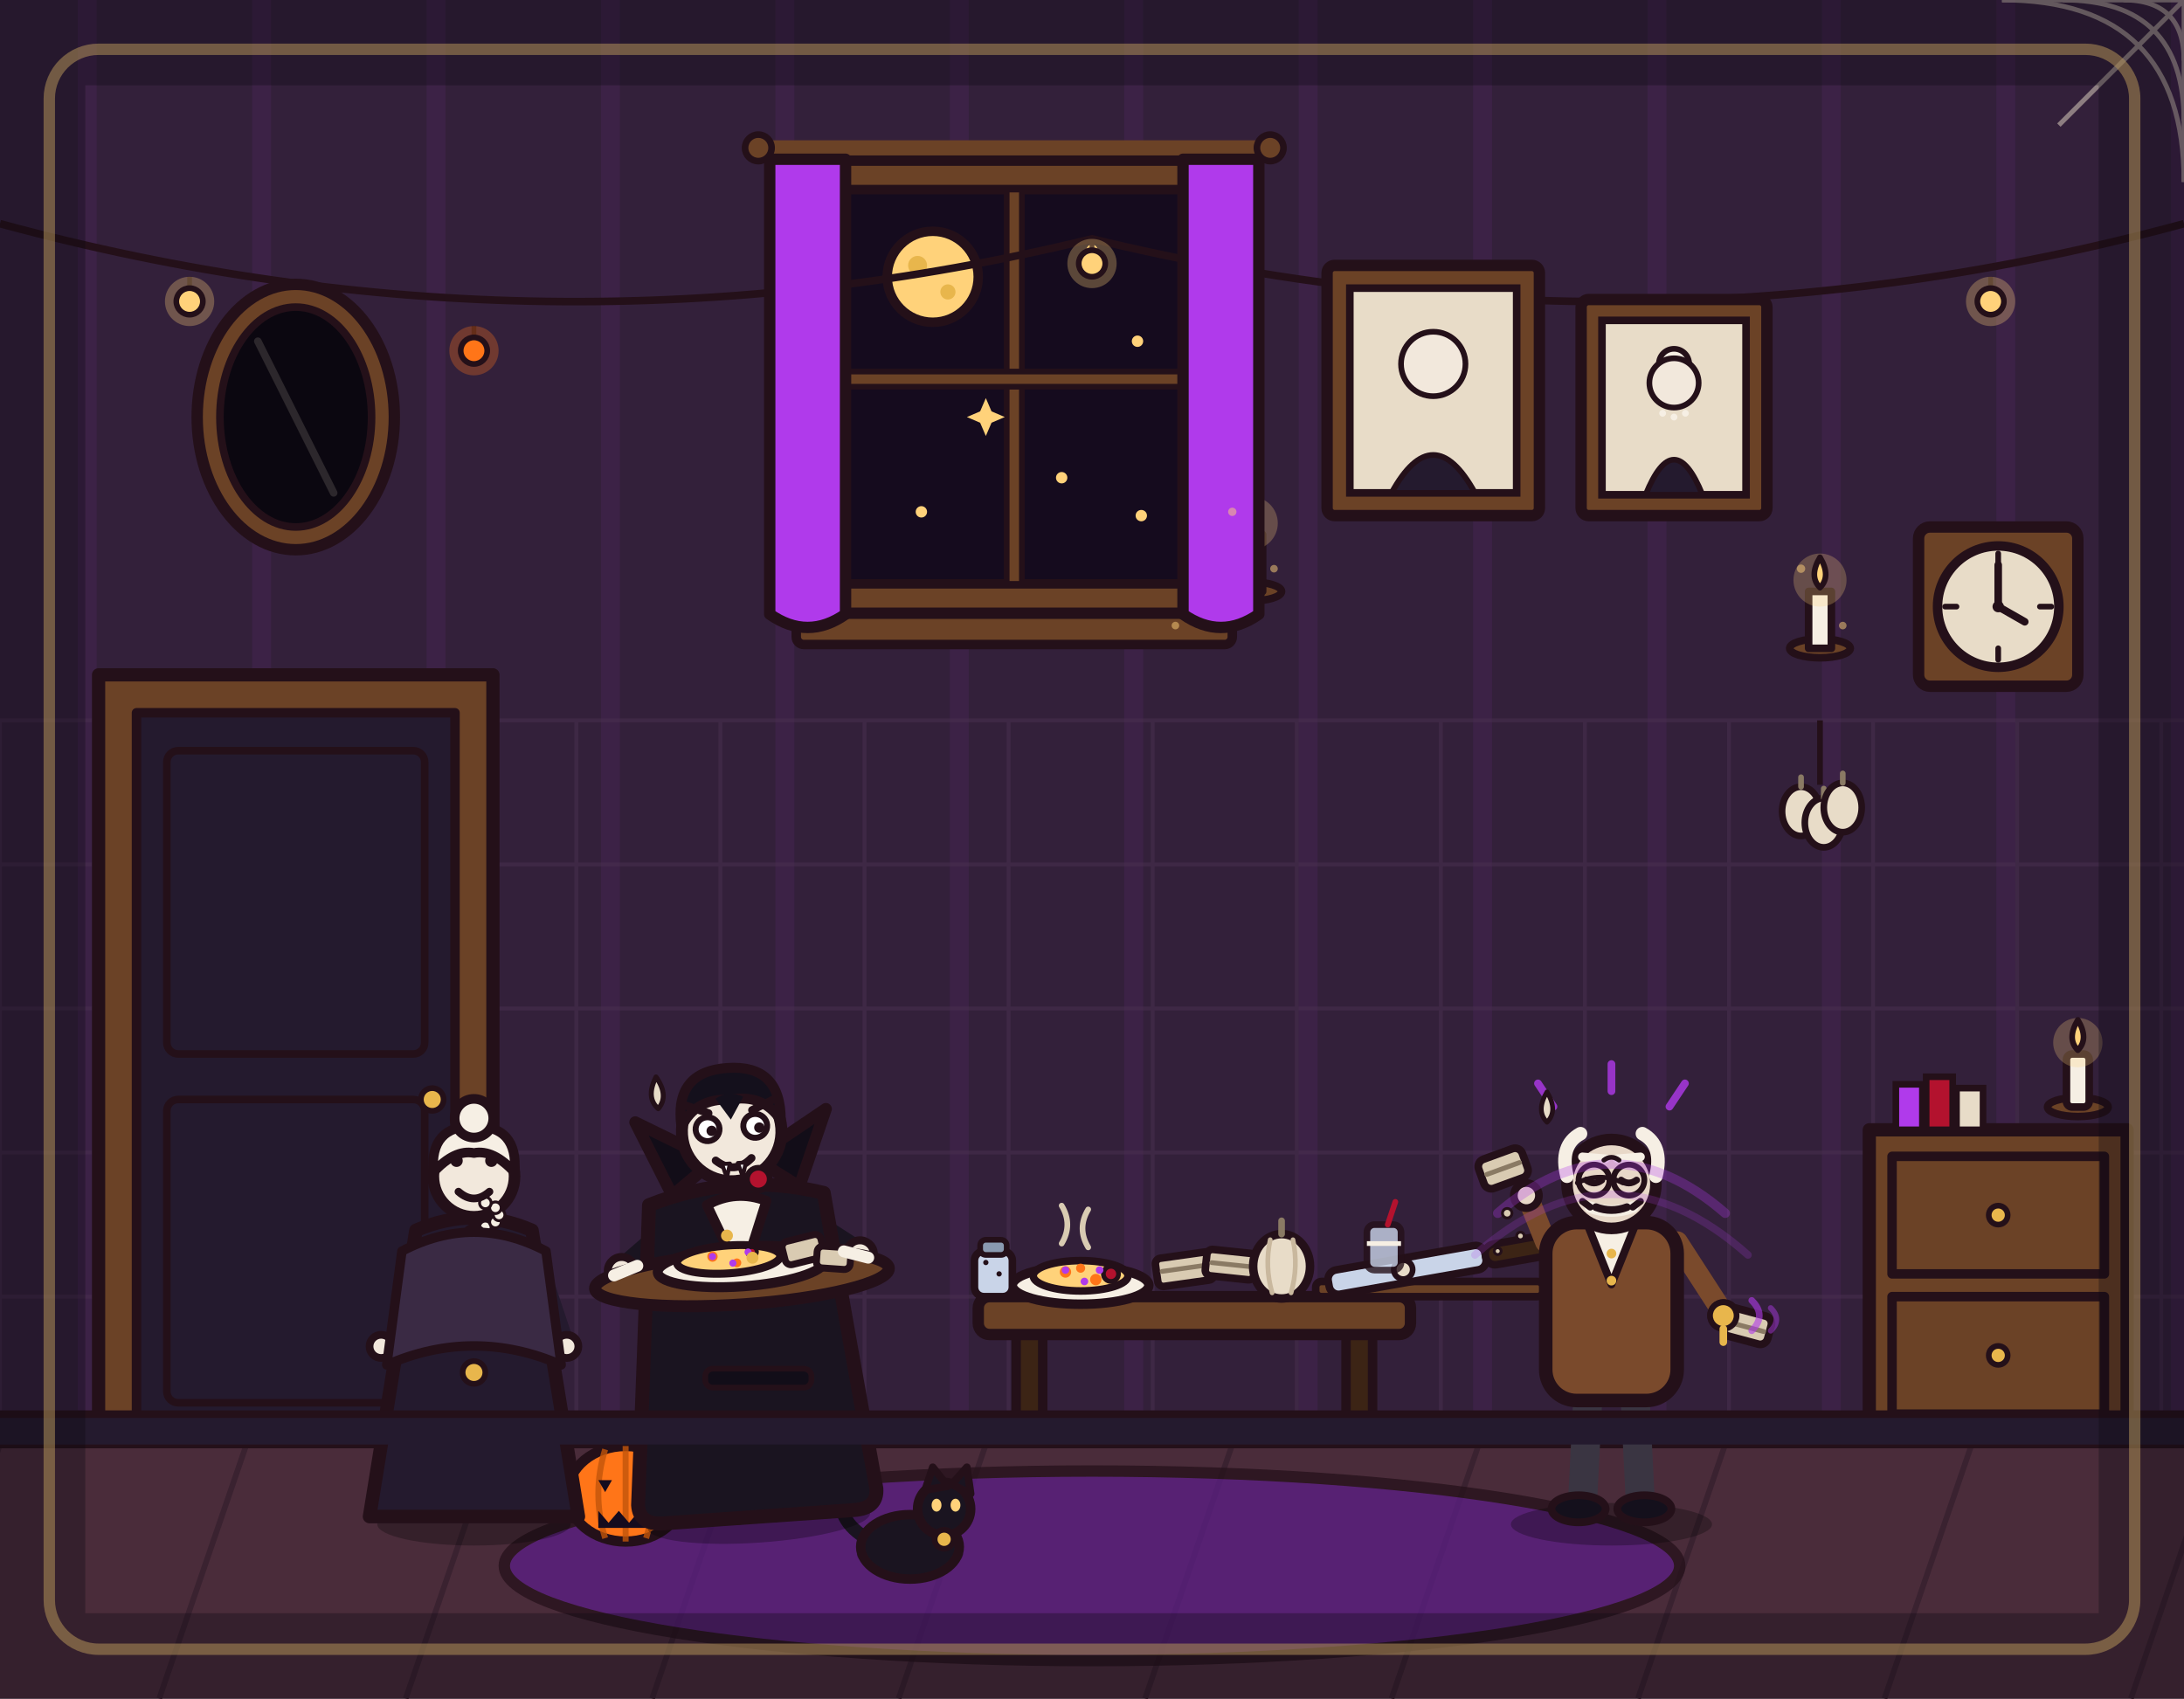
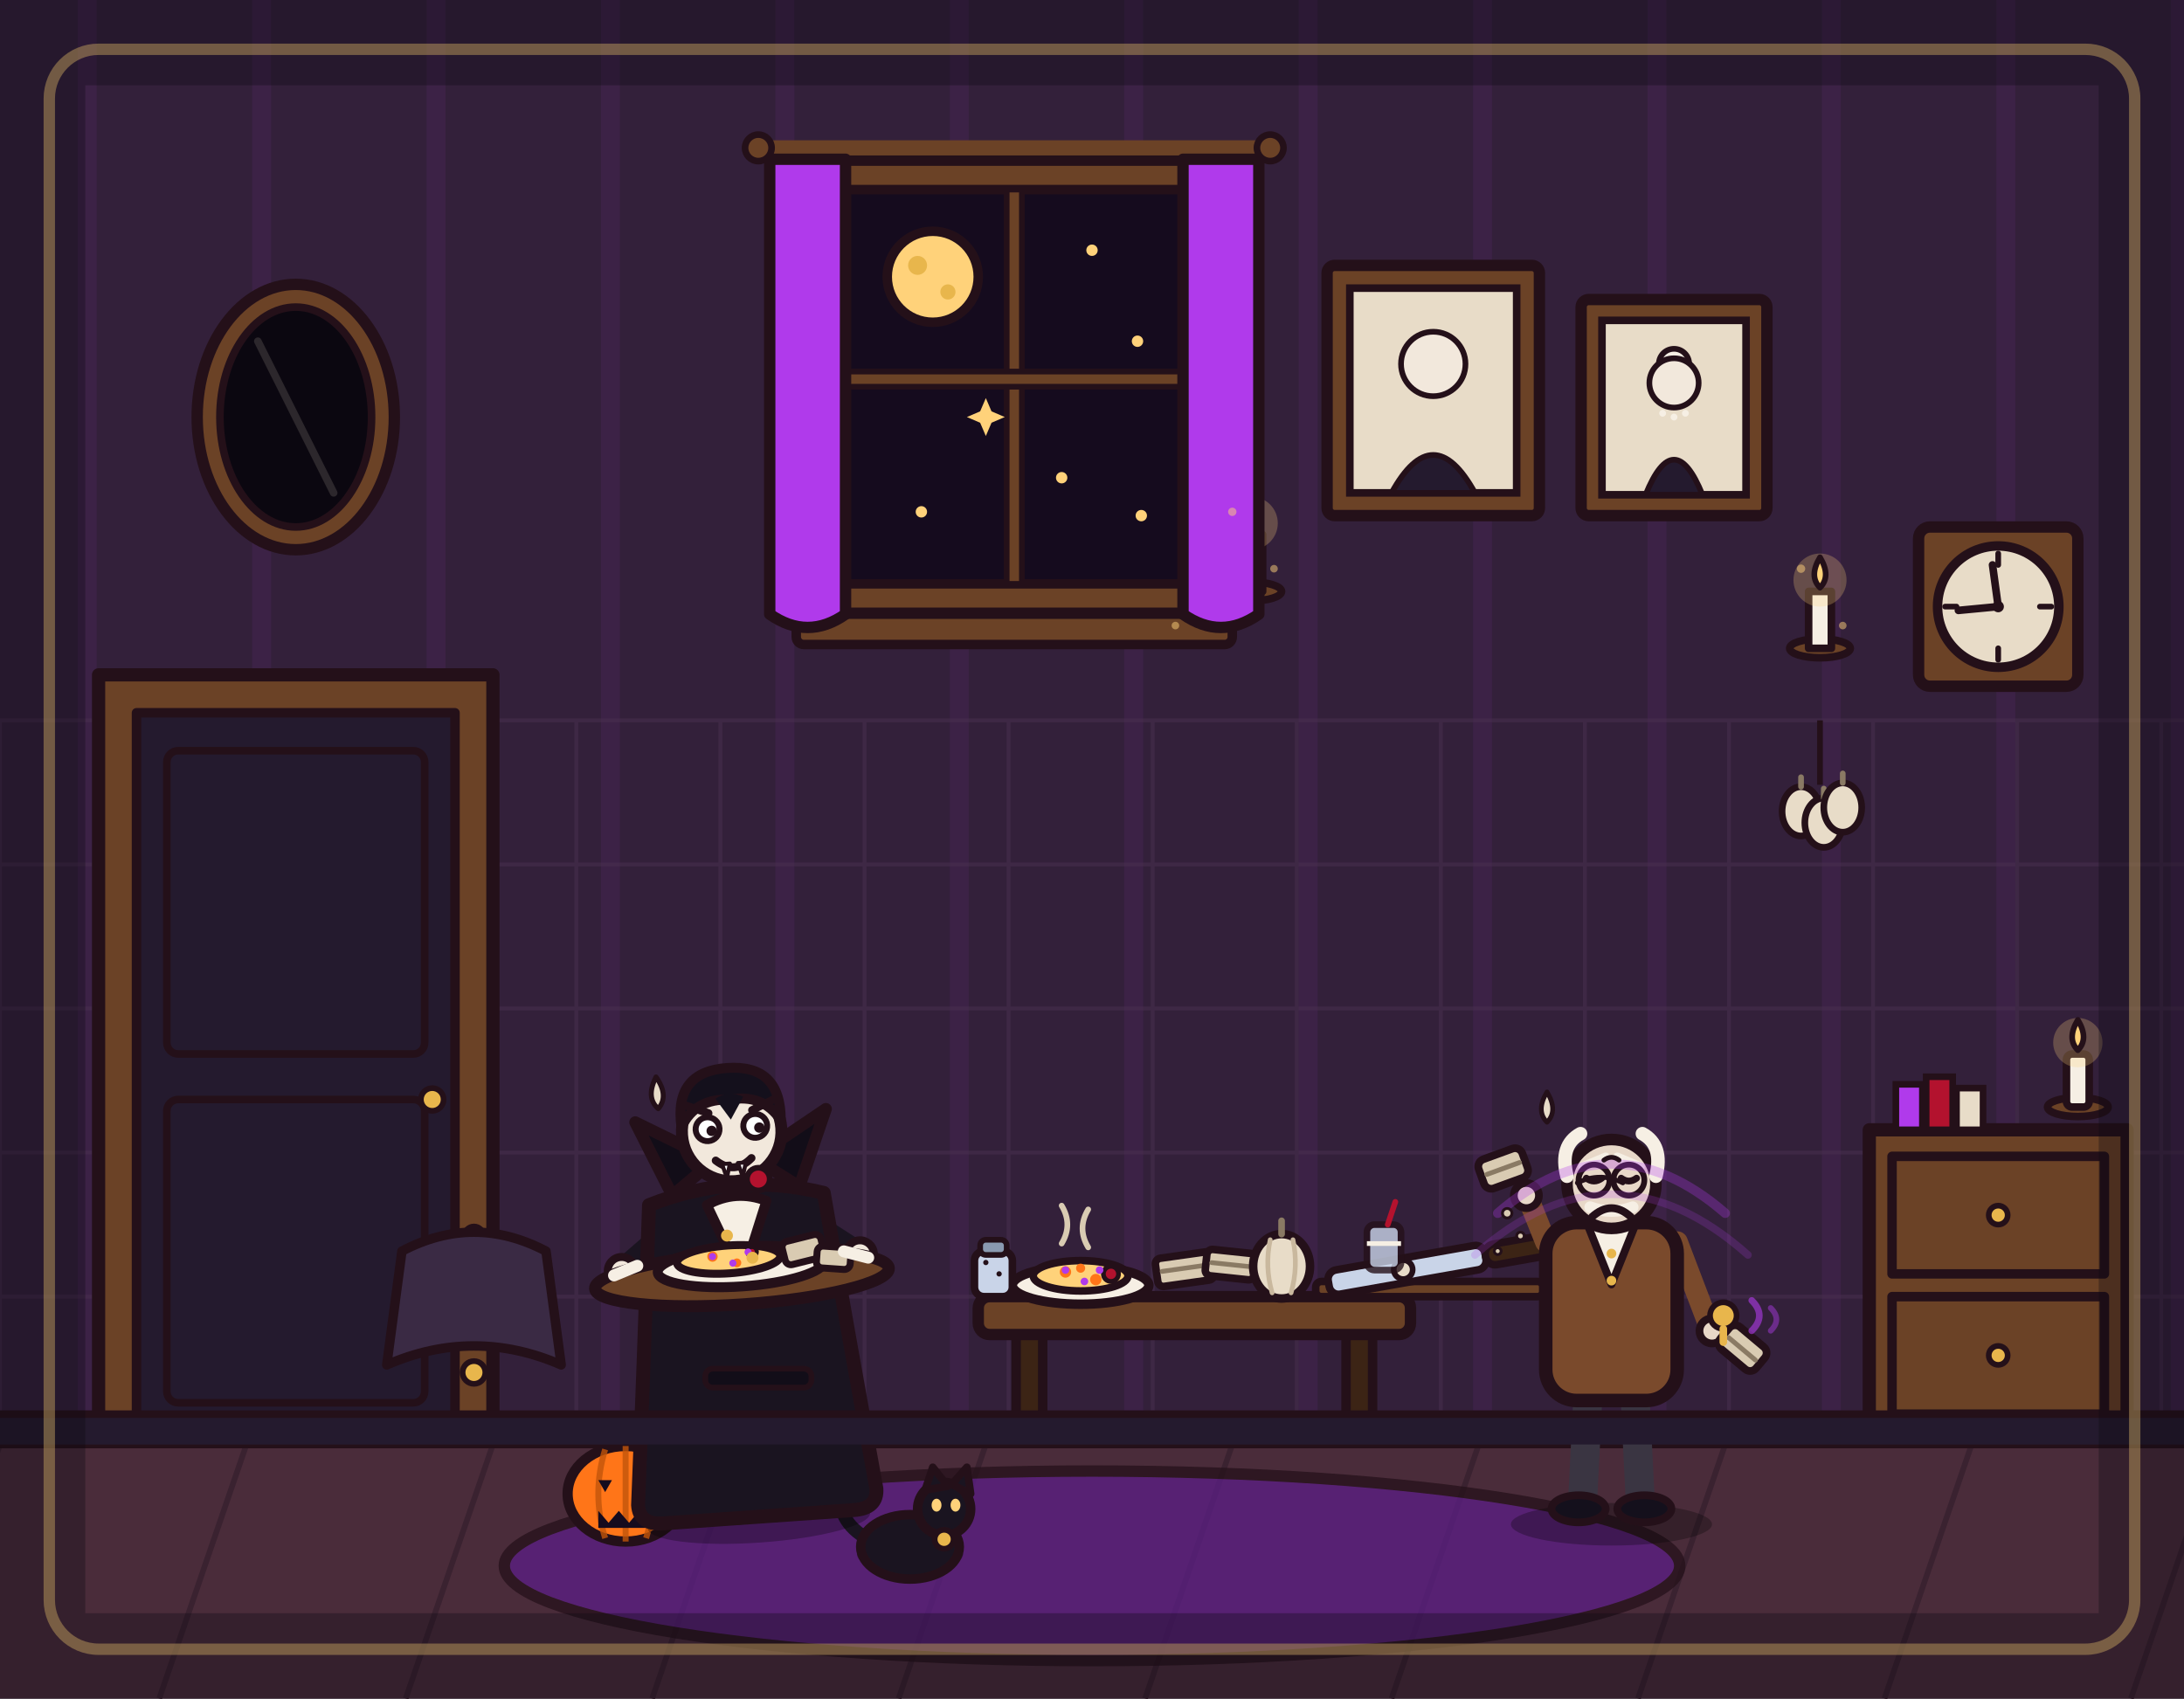
<svg xmlns="http://www.w3.org/2000/svg" viewBox="0 0 1152 896" width="1152" height="896">
  <rect x="0" y="0" width="1152" height="896" fill="#33203a" />
  <path d="M46 0V762M138 0V762M230 0V762M322 0V762M414 0V762M506 0V762M598 0V762M690 0V762M782 0V762M874 0V762M966 0V762M1058 0V762M1150 0V762" stroke="#b03aeb" stroke-width="10" opacity=".07" fill="none" />
  <path d="M0 380V762M76 380V762M152 380V762M228 380V762M304 380V762M380 380V762M456 380V762M532 380V762M608 380V762M684 380V762M760 380V762M836 380V762M912 380V762M988 380V762M1064 380V762M1140 380V762M0 380H1152M0 456H1152M0 532H1152M0 608H1152M0 684H1152M0 760H1152" stroke="#4a3050" stroke-width="2" opacity=".5" fill="none" />
  <g>
    <rect x="430" y="84" width="210" height="240" rx="6" fill="#6b4226" stroke="#241019" stroke-width="7" stroke-linejoin="round" />
    <rect x="446" y="100" width="178" height="208" fill="#150b1e" stroke="#241019" stroke-width="5" stroke-linejoin="round" />
    <rect x="531" y="100" width="8" height="208" fill="#6b4226" stroke="#241019" stroke-width="3" />
    <rect x="446" y="196" width="178" height="8" fill="#6b4226" stroke="#241019" stroke-width="3" />
    <circle cx="492" cy="146" r="24" fill="#ffd27a" stroke="#241019" stroke-width="5" stroke-linejoin="round" />
    <circle cx="484" cy="140" r="5" fill="#e8b64c" />
    <circle cx="500" cy="154" r="4" fill="#e8b64c" />
    <circle cx="576" cy="132" r="3" fill="#ffd27a" />
    <circle cx="600" cy="180" r="3" fill="#ffd27a" />
    <circle cx="560" cy="252" r="3" fill="#ffd27a" />
    <circle cx="602" cy="272" r="3" fill="#ffd27a" />
    <circle cx="486" cy="270" r="3" fill="#ffd27a" />
    <path d="M520 210L523 217L530 220L523 223L520 230L517 223L510 220L517 217Z" fill="#ffd27a" />
    <rect x="420" y="324" width="230" height="16" rx="4" fill="#6b4226" stroke="#241019" stroke-width="5" stroke-linejoin="round" />
  </g>
-   <path d="M0 118Q288 196 576 126Q864 196 1152 118" stroke="#241019" stroke-width="4" fill="none" />
-   <g>
-     <line x1="100" y1="146" x2="100" y2="154" stroke="#241019" stroke-width="2.5" />
-     <circle cx="100" cy="159" r="13" fill="#ffd27a" opacity=".3" />
-     <circle cx="100" cy="159" r="7" fill="#ffd27a" stroke="#241019" stroke-width="3" />
-     <line x1="250" y1="172" x2="250" y2="180" stroke="#241019" stroke-width="2.5" />
-     <circle cx="250" cy="185" r="13" fill="#ff7518" opacity=".3" />
-     <circle cx="250" cy="185" r="7" fill="#ff7518" stroke="#241019" stroke-width="3" />
-     <line x1="420" y1="164" x2="420" y2="172" stroke="#241019" stroke-width="2.5" />
-     <circle cx="420" cy="177" r="13" fill="#b03aeb" opacity=".3" />
-     <circle cx="420" cy="177" r="7" fill="#b03aeb" stroke="#241019" stroke-width="3" />
-     <line x1="576" y1="126" x2="576" y2="134" stroke="#241019" stroke-width="2.5" />
-     <circle cx="576" cy="139" r="13" fill="#ffd27a" opacity=".3" />
-     <circle cx="576" cy="139" r="7" fill="#ffd27a" stroke="#241019" stroke-width="3" />
-     <line x1="730" y1="164" x2="730" y2="172" stroke="#241019" stroke-width="2.5" />
-     <circle cx="730" cy="177" r="13" fill="#ff7518" opacity=".3" />
-     <circle cx="730" cy="177" r="7" fill="#ff7518" stroke="#241019" stroke-width="3" />
-     <line x1="900" y1="172" x2="900" y2="180" stroke="#241019" stroke-width="2.5" />
-     <circle cx="900" cy="185" r="13" fill="#b03aeb" opacity=".3" />
-     <circle cx="900" cy="185" r="7" fill="#b03aeb" stroke="#241019" stroke-width="3" />
-     <line x1="1050" y1="146" x2="1050" y2="154" stroke="#241019" stroke-width="2.5" />
-     <circle cx="1050" cy="159" r="13" fill="#ffd27a" opacity=".3" />
-     <circle cx="1050" cy="159" r="7" fill="#ffd27a" stroke="#241019" stroke-width="3" />
-   </g>
  <g>
    <rect x="700" y="140" width="112" height="132" rx="4" fill="#6b4226" stroke="#241019" stroke-width="6" stroke-linejoin="round" />
    <rect x="712" y="152" width="88" height="108" fill="#e8dcc8" stroke="#241019" stroke-width="4" />
    <circle cx="756" cy="192" r="17" fill="#f2e8dc" stroke="#241019" stroke-width="3" />
    <path d="M734 260Q756 220 778 260Z" fill="#241a2e" stroke="#241019" stroke-width="3" stroke-linejoin="round" />
    <rect x="834" y="158" width="98" height="114" rx="4" fill="#6b4226" stroke="#241019" stroke-width="6" stroke-linejoin="round" />
    <rect x="845" y="169" width="76" height="92" fill="#e8dcc8" stroke="#241019" stroke-width="4" />
    <circle cx="883" cy="192" r="8" fill="#f6efe4" stroke="#241019" stroke-width="3" />
    <circle cx="883" cy="202" r="13" fill="#f2e8dc" stroke="#241019" stroke-width="3" />
    <path d="M868 261Q883 224 898 261Z" fill="#241a2e" stroke="#241019" stroke-width="3" stroke-linejoin="round" />
    <circle cx="877" cy="218" r="1.8" fill="#f6efe4" />
    <circle cx="883" cy="220" r="1.8" fill="#f6efe4" />
    <circle cx="889" cy="218" r="1.8" fill="#f6efe4" />
  </g>
  <g>
    <rect x="1012" y="278" width="84" height="84" rx="6" fill="#6b4226" stroke="#241019" stroke-width="6" stroke-linejoin="round" />
    <circle cx="1054" cy="320" r="32" fill="#e8dcc8" stroke="#241019" stroke-width="5" />
    <path d="M1054 292V298M1054 342V348M1026 320H1032M1076 320H1082" stroke="#241019" stroke-width="3" stroke-linecap="round" />
-     <path d="M1054 320L1054 298M1054 320L1068 328" stroke="#241019" stroke-width="4" stroke-linecap="round" fill="none" />
+     <path d="M1054 320L1051 298M1054 320L1033 322" stroke="#241019" stroke-width="4" stroke-linecap="round" fill="none" />
    <circle cx="1054" cy="320" r="3" fill="#241019" />
  </g>
  <g>
    <ellipse cx="660" cy="312" rx="16" ry="5" fill="#6b4226" stroke="#241019" stroke-width="4" />
    <rect x="654" y="282" width="12" height="30" fill="#f6efe4" stroke="#241019" stroke-width="4" stroke-linejoin="round" />
    <circle cx="660" cy="276" r="14" fill="#ffd27a" opacity=".25" />
    <path d="M660 264Q666 274 660 280Q654 274 660 264Z" fill="#ffd27a" stroke="#241019" stroke-width="3" stroke-linejoin="round" />
    <ellipse cx="960" cy="342" rx="16" ry="5" fill="#6b4226" stroke="#241019" stroke-width="4" />
    <rect x="954" y="312" width="12" height="30" fill="#f6efe4" stroke="#241019" stroke-width="4" stroke-linejoin="round" />
    <circle cx="960" cy="306" r="14" fill="#ffd27a" opacity=".25" />
    <path d="M960 294Q966 304 960 310Q954 304 960 294Z" fill="#ffd27a" stroke="#241019" stroke-width="3" stroke-linejoin="round" />
  </g>
  <g>
    <rect x="52" y="356" width="208" height="404" fill="#6b4226" stroke="#241019" stroke-width="7" stroke-linejoin="round" />
    <rect x="72" y="376" width="168" height="384" fill="#241a2e" stroke="#241019" stroke-width="5" stroke-linejoin="round" />
    <rect x="88" y="396" width="136" height="160" rx="6" fill="none" stroke="#241019" stroke-width="4" stroke-linejoin="round" />
    <rect x="88" y="580" width="136" height="160" rx="6" fill="none" stroke="#241019" stroke-width="4" stroke-linejoin="round" />
    <circle cx="228" cy="580" r="6" fill="#e8b64c" stroke="#241019" stroke-width="3" />
  </g>
  <g>
    <rect x="986" y="596" width="136" height="164" fill="#6b4226" stroke="#241019" stroke-width="7" stroke-linejoin="round" />
    <rect x="998" y="610" width="112" height="62" fill="none" stroke="#241019" stroke-width="5" stroke-linejoin="round" />
    <rect x="998" y="684" width="112" height="62" fill="none" stroke="#241019" stroke-width="5" stroke-linejoin="round" />
    <circle cx="1054" cy="641" r="5" fill="#e8b64c" stroke="#241019" stroke-width="3" />
    <circle cx="1054" cy="715" r="5" fill="#e8b64c" stroke="#241019" stroke-width="3" />
    <rect x="1000" y="572" width="14" height="24" fill="#b03aeb" stroke="#241019" stroke-width="3.5" />
    <rect x="1016" y="568" width="14" height="28" fill="#b3122e" stroke="#241019" stroke-width="3.5" />
    <rect x="1032" y="574" width="14" height="22" fill="#e8dcc8" stroke="#241019" stroke-width="3.5" />
  </g>
  <rect x="0" y="760" width="1152" height="136" fill="#4a2c3a" />
  <path d="M0 762L-46 896M130 762L84 896M260 762L214 896M390 762L344 896M520 762L474 896M650 762L604 896M780 762L734 896M910 762L864 896M1040 762L994 896M1170 762L1124 896" stroke="#3a2230" stroke-width="3" fill="none" />
  <line x1="0" y1="761" x2="1152" y2="761" stroke="#241019" stroke-width="6" stroke-linecap="round" />
  <g>
    <rect x="536" y="704" width="14" height="56" fill="#3c2415" stroke="#241019" stroke-width="5" stroke-linejoin="round" />
    <rect x="710" y="704" width="14" height="56" fill="#3c2415" stroke="#241019" stroke-width="5" stroke-linejoin="round" />
    <rect x="516" y="684" width="228" height="20" rx="6" fill="#6b4226" stroke="#241019" stroke-width="6" stroke-linejoin="round" />
    <ellipse cx="570" cy="678" rx="36" ry="10" fill="#f6efe4" stroke="#241019" stroke-width="5" stroke-linejoin="round" />
    <ellipse cx="570" cy="673" rx="25" ry="8" fill="#ffd27a" stroke="#241019" stroke-width="4" stroke-linejoin="round" />
    <circle cx="562" cy="671" r="3" fill="#ff7518" />
    <circle cx="578" cy="675" r="3" fill="#ff7518" />
    <circle cx="570" cy="669" r="2.4" fill="#ff7518" />
    <circle cx="586" cy="672" r="4" fill="#b3122e" stroke="#241019" stroke-width="2.5" />
    <g transform="rotate(-8 625 670)">
      <rect x="610" y="662" width="30" height="15" rx="3" fill="#d9cbb2" stroke="#241019" stroke-width="4" stroke-linejoin="round" />
      <line x1="613" y1="669" x2="637" y2="669" stroke="#8a7a64" stroke-width="2.5" stroke-linecap="round" />
    </g>
    <g transform="rotate(6 648 668)">
      <rect x="636" y="660" width="26" height="14" rx="3" fill="#d9cbb2" stroke="#241019" stroke-width="4" stroke-linejoin="round" />
      <line x1="639" y1="667" x2="659" y2="667" stroke="#8a7a64" stroke-width="2.5" stroke-linecap="round" />
    </g>
    <g transform="translate(676 668)">
      <ellipse cx="0" cy="0" rx="15" ry="17" fill="#e8dcc8" stroke="#241019" stroke-width="4.5" stroke-linejoin="round" />
      <path d="M0 -17L0 -24" stroke="#8a7a64" stroke-width="3.5" stroke-linecap="round" />
      <path d="M-6 -14Q-9 0 -5 14M6 -14Q9 0 5 14" stroke="#c9b89e" stroke-width="2.5" fill="none" stroke-linecap="round" />
    </g>
    <rect x="694" y="676" width="120" height="8" rx="3" fill="#6b4226" stroke="#241019" stroke-width="4" stroke-linejoin="round" />
    <g transform="rotate(-10 750 668)">
      <rect x="700" y="662" width="84" height="13" rx="5" fill="#c9d4e8" stroke="#241019" stroke-width="4" stroke-linejoin="round" />
      <rect x="784" y="663" width="42" height="11" rx="5" fill="#3c2415" stroke="#241019" stroke-width="4" stroke-linejoin="round" />
      <circle cx="740" cy="668" r="5" fill="#e8dcc8" stroke="#241019" stroke-width="3" />
    </g>
  </g>
  <ellipse cx="576" cy="826" rx="310" ry="50" fill="#5b1e86" stroke="#241019" stroke-width="6" stroke-linejoin="round" opacity="0.75" />
  <g transform="translate(330 788) scale(0.9)">
    <path d="M-2 -26L2 -40L9 -28Z" fill="#6b4226" stroke="#241019" stroke-width="4" stroke-linejoin="round" />
    <ellipse cx="0" cy="0" rx="34" ry="28" fill="#ff7518" stroke="#241019" stroke-width="6" stroke-linejoin="round" />
    <path d="M-12 -26Q-20 0 -12 26M12 -26Q20 0 12 26M0 -28L0 28" stroke="#c2550a" stroke-width="3.5" fill="none" opacity=".8" />
    <path d="M-16 -8L-8 -8L-12 -1Z" fill="#150b1e" />
    <path d="M8 -8L16 -8L12 -1Z" fill="#150b1e" />
    <polygon points="-16,10 -10,17 -4,10 2,17 8,10 14,17 14,20 -16,20" fill="#150b1e" />
  </g>
  <g transform="translate(480 816)">
    <ellipse cx="0" cy="4" rx="28" ry="9" fill="#000000" opacity="0.25" stroke="none" />
    <path d="M-22 -4Q-40 -14 -36 -32" stroke="#1a1420" stroke-width="7" stroke-linecap="round" fill="none" />
    <ellipse cx="0" cy="0" rx="26" ry="17" fill="#1a1420" stroke="#241019" stroke-width="5" stroke-linejoin="round" />
    <circle cx="18" cy="-20" r="14" fill="#1a1420" stroke="#241019" stroke-width="5" stroke-linejoin="round" />
    <path d="M8 -30L12 -42L20 -32Z" fill="#1a1420" stroke="#241019" stroke-width="4" stroke-linejoin="round" />
    <path d="M22 -33L30 -42L32 -28Z" fill="#1a1420" stroke="#241019" stroke-width="4" stroke-linejoin="round" />
    <ellipse cx="14" cy="-22" rx="2.6" ry="3.4" fill="#ffd27a" />
    <ellipse cx="24" cy="-22" rx="2.6" ry="3.4" fill="#ffd27a" />
    <circle cx="18" cy="-4" r="5" fill="#e8b64c" stroke="#241019" stroke-width="3" />
-   </g>
-   <g transform="translate(250 800) scale(1.02 1.02)">
-     <ellipse cx="0" cy="4" rx="50" ry="11" fill="#000000" stroke-width="0" stroke-linejoin="round" stroke-linecap="round" stroke="none" opacity="0.28" />
-     <path d="M-30 -140 L-46 -92" fill="none" stroke="#241a2e" stroke-width="10" stroke-linecap="round" stroke-linejoin="round" />
-     <circle cx="-48" cy="-88" r="6" fill="#f2e8dc" stroke="#241019" stroke-width="4" stroke-linejoin="round" stroke-linecap="round" />
-     <path d="M30 -140 L46 -92" fill="none" stroke="#241a2e" stroke-width="10" stroke-linecap="round" stroke-linejoin="round" />
-     <circle cx="48" cy="-88" r="6" fill="#f2e8dc" stroke="#241019" stroke-width="4" stroke-linejoin="round" stroke-linecap="round" />
-     <path d="M-30 -148 L-54 0 L54 0 L30 -148 Q0 -161 -30 -148 Z" fill="#241a2e" stroke="#241019" stroke-width="7" stroke-linejoin="round" stroke-linecap="round" />
-     <circle cx="0" cy="-176" r="21" fill="#f2e8dc" stroke="#241019" stroke-width="6" stroke-linejoin="round" stroke-linecap="round" />
-     <path d="M-21 -178 Q-23 -202 0 -202 Q23 -202 21 -178 Q10 -190 0 -188 Q-10 -190 -21 -178 Z" fill="#f6efe4" stroke="#241019" stroke-width="5" stroke-linejoin="round" stroke-linecap="round" />
-     <circle cx="0" cy="-206" r="10" fill="#f6efe4" stroke="#241019" stroke-width="5" stroke-linejoin="round" stroke-linecap="round" />
-     <circle cx="5.9" cy="-149.8" r="3" fill="#f6efe4" stroke="#241019" stroke-width="1.5" stroke-linejoin="round" stroke-linecap="round" />
-     <circle cx="11.1" cy="-152.3" r="3" fill="#f6efe4" stroke="#241019" stroke-width="1.5" stroke-linejoin="round" stroke-linecap="round" />
-     <circle cx="13" cy="-156" r="3" fill="#f6efe4" stroke="#241019" stroke-width="1.5" stroke-linejoin="round" stroke-linecap="round" />
-     <circle cx="11.1" cy="-159.7" r="3" fill="#f6efe4" stroke="#241019" stroke-width="1.5" stroke-linejoin="round" stroke-linecap="round" />
-     <circle cx="5.9" cy="-162.2" r="3" fill="#f6efe4" stroke="#241019" stroke-width="1.5" stroke-linejoin="round" stroke-linecap="round" />
-     <circle cx="-9" cy="-184" r="3.2" fill="#241019" stroke-width="0" stroke-linejoin="round" stroke-linecap="round" stroke="none" />
-     <circle cx="9" cy="-184" r="3.2" fill="#241019" stroke-width="0" stroke-linejoin="round" stroke-linecap="round" stroke="none" />
-     <path d="M-8 -168 Q0 -161 8 -168" fill="none" stroke="#241019" stroke-width="4" stroke-linecap="round" stroke-linejoin="round" />
  </g>
  <g transform="translate(400 798) rotate(-4) scale(1.05 1.05)">
    <ellipse cx="0" cy="4" rx="56" ry="11" fill="#000000" stroke-width="0" stroke-linejoin="round" stroke-linecap="round" stroke="none" opacity="0.28" />
    <path d="M-12 -62 L-16 -6" fill="none" stroke="#241a2e" stroke-width="15" stroke-linecap="round" stroke-linejoin="round" />
    <path d="M12 -62 L16 -6" fill="none" stroke="#241a2e" stroke-width="15" stroke-linecap="round" stroke-linejoin="round" />
    <ellipse cx="-18" cy="-4" rx="15" ry="7" fill="#14101c" stroke="#241019" stroke-width="4" stroke-linejoin="round" stroke-linecap="round" />
    <ellipse cx="18" cy="-4" rx="15" ry="7" fill="#14101c" stroke="#241019" stroke-width="4" stroke-linejoin="round" stroke-linecap="round" />
    <path d="M-34 -146 L-58 -128" fill="none" stroke="#1a1420" stroke-width="11" stroke-linecap="round" stroke-linejoin="round" />
    <circle cx="-60" cy="-126" r="7" fill="#f2e8dc" stroke="#241019" stroke-width="4" stroke-linejoin="round" stroke-linecap="round" />
    <path d="M34 -146 L58 -128" fill="none" stroke="#1a1420" stroke-width="11" stroke-linecap="round" stroke-linejoin="round" />
    <circle cx="60" cy="-126" r="7" fill="#f2e8dc" stroke="#241019" stroke-width="4" stroke-linejoin="round" stroke-linecap="round" />
    <path d="M-44 -158 Q-52 -80 -60 -8 Q-60 2 -48 2 L48 2 Q60 2 60 -8 Q52 -80 44 -158 Q0 -172 -44 -158 Z" fill="#1a1420" stroke="#241019" stroke-width="7" stroke-linejoin="round" stroke-linecap="round" />
    <path d="M-32 -162 L-48 -200 L-10 -178 Z" fill="#120d18" stroke="#241019" stroke-width="6" stroke-linejoin="round" stroke-linecap="round" />
    <path d="M32 -162 L48 -200 L10 -178 Z" fill="#120d18" stroke="#241019" stroke-width="6" stroke-linejoin="round" stroke-linecap="round" />
    <path d="M-15 -156 L0 -118 L15 -156 Q0 -163 -15 -156 Z" fill="#f6efe4" stroke="#241019" stroke-width="5" stroke-linejoin="round" stroke-linecap="round" />
    <ellipse cx="0" cy="-118" rx="74" ry="13" fill="#6b4226" stroke="#241019" stroke-width="6" stroke-linejoin="round" />
    <ellipse cx="0" cy="-124" rx="42" ry="10" fill="#f6efe4" stroke="#241019" stroke-width="5" stroke-linejoin="round" />
    <ellipse cx="-6" cy="-128" rx="26" ry="7" fill="#ffd27a" stroke="#241019" stroke-width="4" stroke-linejoin="round" />
    <circle cx="-14" cy="-130" r="2.6" fill="#ff7518" />
    <circle cx="-2" cy="-126" r="2.2" fill="#ff7518" />
    <circle cx="6" cy="-131" r="2.4" fill="#b3122e" stroke="#241019" stroke-width="2" />
    <g transform="rotate(-10 30 -128)">
      <rect x="22" y="-136" width="20" height="12" rx="3" fill="#d9cbb2" stroke="#241019" stroke-width="3.5" stroke-linejoin="round" />
    </g>
    <g transform="rotate(8 44 -124)">
      <rect x="38" y="-131" width="17" height="11" rx="3" fill="#d9cbb2" stroke="#241019" stroke-width="3.5" stroke-linejoin="round" />
    </g>
    <circle cx="0" cy="-192" r="25" fill="#f2e8dc" stroke="#241019" stroke-width="6" stroke-linejoin="round" stroke-linecap="round" />
    <path d="M-25 -196 Q-27 -224 0 -224 Q27 -224 25 -196 Q17 -210 0 -208 Q-17 -210 -25 -196 Z" fill="#14101c" stroke="#241019" stroke-width="5" stroke-linejoin="round" stroke-linecap="round" />
    <path d="M-7 -209 L0 -198 L7 -209 Q0 -213 -7 -209 Z" fill="#14101c" stroke-width="0" stroke-linejoin="round" stroke-linecap="round" stroke="none" />
    <path d="M-23 -207 L-11 -202 M11 -202 L23 -207" stroke="#241019" stroke-width="4" stroke-linecap="round" fill="none" />
    <circle cx="-12" cy="-194" r="6" fill="#ffffff" stroke="#241019" stroke-width="3" stroke-linejoin="round" stroke-linecap="round" />
    <circle cx="-10" cy="-193" r="2.6" fill="#241019" stroke-width="0" stroke-linejoin="round" stroke-linecap="round" stroke="none" />
    <circle cx="12" cy="-194" r="6" fill="#ffffff" stroke="#241019" stroke-width="3" stroke-linejoin="round" stroke-linecap="round" />
    <circle cx="14" cy="-193" r="2.6" fill="#241019" stroke-width="0" stroke-linejoin="round" stroke-linecap="round" stroke="none" />
    <path d="M-9 -178 Q0 -170 9 -178" fill="none" stroke="#241019" stroke-width="4" stroke-linecap="round" stroke-linejoin="round" />
    <path d="M-6 -176 L-2 -176 L-4 -169 Z" fill="#ffffff" stroke="#241019" stroke-width="2" stroke-linejoin="round" stroke-linecap="round" />
    <path d="M2 -176 L6 -176 L4 -169 Z" fill="#ffffff" stroke="#241019" stroke-width="2" stroke-linejoin="round" stroke-linecap="round" />
    <path d="M-36 -222 Q-30 -212 -36 -206 Q-42 -212 -36 -222 Z" fill="#e8dcc8" stroke="#241019" stroke-width="2.5" stroke-linejoin="round" />
  </g>
  <g transform="translate(850 800) scale(1.02 1.02)">
    <ellipse cx="0" cy="4" rx="52" ry="11" fill="#000000" stroke-width="0" stroke-linejoin="round" stroke-linecap="round" stroke="none" opacity="0.28" />
    <path d="M-12 -66 L-15 -6" fill="none" stroke="#3a3542" stroke-width="15" stroke-linecap="round" stroke-linejoin="round" />
    <path d="M12 -66 L15 -6" fill="none" stroke="#3a3542" stroke-width="15" stroke-linecap="round" stroke-linejoin="round" />
    <ellipse cx="-17" cy="-4" rx="14" ry="7" fill="#14101c" stroke="#241019" stroke-width="4" stroke-linejoin="round" stroke-linecap="round" />
    <ellipse cx="17" cy="-4" rx="14" ry="7" fill="#14101c" stroke="#241019" stroke-width="4" stroke-linejoin="round" stroke-linecap="round" />
    <path d="M-34 -142 L-42 -162" fill="none" stroke="#7a4a2c" stroke-width="11" stroke-linecap="round" stroke-linejoin="round" />
    <circle cx="-44" cy="-166" r="6.5" fill="#e8d8c8" stroke="#241019" stroke-width="4" stroke-linejoin="round" stroke-linecap="round" />
    <g transform="rotate(-20 -56 -180)">
      <rect x="-68" y="-188" width="24" height="16" rx="4" fill="#d9cbb2" stroke="#241019" stroke-width="4" stroke-linejoin="round" />
      <line x1="-65" y1="-180" x2="-47" y2="-180" stroke="#8a7a64" stroke-width="2.5" stroke-linecap="round" />
    </g>
-     <path d="M34 -142 L56 -108" fill="none" stroke="#7a4a2c" stroke-width="11" stroke-linecap="round" stroke-linejoin="round" />
-     <circle cx="58" cy="-104" r="6.5" fill="#e8d8c8" stroke="#241019" stroke-width="4" stroke-linejoin="round" stroke-linecap="round" />
-     <g transform="rotate(15 70 -98)">
-       <rect x="58" y="-106" width="24" height="15" rx="4" fill="#d9cbb2" stroke="#241019" stroke-width="4" stroke-linejoin="round" />
-       <line x1="61" y1="-98" x2="79" y2="-98" stroke="#8a7a64" stroke-width="2.5" stroke-linecap="round" />
+     <path d="M34 -142 L50 -100" fill="none" stroke="#7a4a2c" stroke-width="11" stroke-linecap="round" stroke-linejoin="round" />
+     <circle cx="52" cy="-96" r="6.5" fill="#e8d8c8" stroke="#241019" stroke-width="4" stroke-linejoin="round" stroke-linecap="round" />
+     <g transform="rotate(40 66 -88)">
+       <rect x="56" y="-96" width="24" height="15" rx="4" fill="#d9cbb2" stroke="#241019" stroke-width="4" stroke-linejoin="round" />
+       <line x1="59" y1="-88" x2="77" y2="-88" stroke="#8a7a64" stroke-width="2.5" stroke-linecap="round" />
    </g>
    <rect x="-34" y="-152" width="68" height="92" rx="16" fill="#7a4a2c" stroke="#241019" stroke-width="7" stroke-linejoin="round" stroke-linecap="round" />
    <path d="M-12 -150 L0 -120 L12 -150 Z" fill="#f6efe4" stroke="#241019" stroke-width="4" stroke-linejoin="round" stroke-linecap="round" />
    <circle cx="0" cy="-136" r="2.5" fill="#e8b64c" stroke-width="0" stroke-linejoin="round" stroke-linecap="round" stroke="none" />
    <circle cx="0" cy="-122" r="2.5" fill="#e8b64c" stroke-width="0" stroke-linejoin="round" stroke-linecap="round" stroke="none" />
-     <line x1="-30" y1="-212" x2="-38" y2="-224" stroke="#b03aeb" stroke-width="4" stroke-linecap="round" opacity="0.8" />
-     <line x1="0" y1="-220" x2="0" y2="-234" stroke="#b03aeb" stroke-width="4" stroke-linecap="round" opacity="0.8" />
-     <line x1="30" y1="-212" x2="38" y2="-224" stroke="#b03aeb" stroke-width="4" stroke-linecap="round" opacity="0.8" />
    <circle cx="0" cy="-172" r="23" fill="#e8d8c8" stroke="#241019" stroke-width="6" stroke-linejoin="round" stroke-linecap="round" />
    <path d="M-23 -176 Q-27 -192 -16 -198" fill="none" stroke="#f6efe4" stroke-width="7" stroke-linecap="round" stroke-linejoin="round" />
    <path d="M23 -176 Q27 -192 16 -198" fill="none" stroke="#f6efe4" stroke-width="7" stroke-linecap="round" stroke-linejoin="round" />
-     <path d="M-15 -186 L-3 -185" fill="none" stroke="#f6efe4" stroke-width="4.5" stroke-linecap="round" />
-     <path d="M3 -185 L15 -186" fill="none" stroke="#f6efe4" stroke-width="4.5" stroke-linecap="round" />
-     <path d="M-13 -174 Q-9 -171 -5 -174" fill="none" stroke="#241019" stroke-width="3.5" stroke-linecap="round" />
-     <path d="M5 -174 Q9 -171 13 -174" fill="none" stroke="#241019" stroke-width="3.5" stroke-linecap="round" />
+     <path d="M-15 -181 L-3 -186" fill="none" stroke="#f6efe4" stroke-width="4.5" stroke-linecap="round" />
+     <path d="M3 -186 L15 -181" fill="none" stroke="#f6efe4" stroke-width="4.5" stroke-linecap="round" />
+     <path d="M-13 -175 Q-9 -172 -5 -175" fill="none" stroke="#241019" stroke-width="3.5" stroke-linecap="round" />
+     <path d="M5 -175 Q9 -172 13 -175" fill="none" stroke="#241019" stroke-width="3.5" stroke-linecap="round" />
    <circle cx="-9" cy="-174" r="8" fill="none" stroke="#241019" stroke-width="3" stroke-linejoin="round" stroke-linecap="round" />
    <circle cx="9" cy="-174" r="8" fill="none" stroke="#241019" stroke-width="3" stroke-linejoin="round" stroke-linecap="round" />
    <line x1="-1" y1="-174" x2="1" y2="-174" stroke="#241019" stroke-width="3" stroke-linecap="round" />
    <path d="M-11 -160 Q0 -156 11 -160" fill="none" stroke="#f6efe4" stroke-width="6" stroke-linecap="round" stroke-linejoin="round" />
-     <path d="M-8 -160 Q0 -157 8 -160" fill="none" stroke="#241019" stroke-width="4" stroke-linecap="round" stroke-linejoin="round" />
-     <path d="M-11 -160 L-15 -163" fill="none" stroke="#241019" stroke-width="3.5" stroke-linecap="round" />
-     <path d="M11 -160 L15 -163" fill="none" stroke="#241019" stroke-width="3.5" stroke-linecap="round" />
+     <path d="M-10 -155 Q0 -164 10 -155" fill="none" stroke="#241019" stroke-width="4" stroke-linecap="round" stroke-linejoin="round" />
  </g>
  <rect x="0" y="746" width="1152" height="16" fill="#241a2e" />
  <line x1="0" y1="746" x2="1152" y2="746" stroke="#241019" stroke-width="4" stroke-linecap="round" />
-   <g stroke="#e8dcc8" stroke-width="2.5" opacity=".5" fill="none">
-     <path d="M1152 0L1152 96M1152 0L1056 0M1152 0L1086 66" />
-     <path d="M1120 0Q1152 0 1152 32M1088 0Q1152 0 1152 64M1056 0Q1152 0 1152 96" />
-   </g>
  <line x1="400" y1="78" x2="670" y2="78" stroke="#6b4226" stroke-width="8" stroke-linecap="round" />
  <circle cx="400" cy="78" r="7" fill="#6b4226" stroke="#241019" stroke-width="3.5" />
  <circle cx="670" cy="78" r="7" fill="#6b4226" stroke="#241019" stroke-width="3.5" />
  <path d="M406 84 L446 84 L446 324 Q426 338 406 324 Z" fill="#b03aeb" stroke="#241019" stroke-width="6" stroke-linejoin="round" />
  <path d="M624 84 L664 84 L664 324 Q644 338 624 324 Z" fill="#b03aeb" stroke="#241019" stroke-width="6" stroke-linejoin="round" />
  <path d="M560 656 q6 -10 0 -20 M574 658 q-6 -10 0 -20" fill="none" stroke="#d9cbb2" stroke-width="3" stroke-linecap="round" />
  <g transform="translate(524 672)">
    <rect x="-10" y="-12" width="20" height="24" rx="5" fill="#c9d4e8" stroke="#241019" stroke-width="4" stroke-linejoin="round" />
    <rect x="-7" y="-18" width="14" height="8" rx="3" fill="#8a9ab0" stroke="#241019" stroke-width="3" />
    <circle cx="-4" cy="-6" r="1.4" fill="#241019" />
    <circle cx="3" cy="0" r="1.4" fill="#241019" />
  </g>
  <g transform="translate(1096 584)">
    <ellipse cx="0" cy="0" rx="16" ry="5" fill="#6b4226" stroke="#241019" stroke-width="4" />
    <rect x="-6" y="-28" width="12" height="28" rx="3" fill="#f6efe4" stroke="#241019" stroke-width="4" stroke-linejoin="round" />
    <circle cx="0" cy="-34" r="13" fill="#ffd27a" opacity=".25" />
    <path d="M0 -46 Q6 -36 0 -30 Q-6 -36 0 -46 Z" fill="#ffd27a" stroke="#241019" stroke-width="3" stroke-linejoin="round" />
  </g>
  <g transform="translate(960 420)">
    <line x1="0" y1="-40" x2="0" y2="-6" stroke="#241019" stroke-width="3" />
    <g transform="translate(-10 8)">
      <ellipse cx="0" cy="0" rx="10" ry="13" fill="#e8dcc8" stroke="#241019" stroke-width="3.5" />
      <path d="M0 -13 L0 -18" stroke="#8a7a64" stroke-width="3" stroke-linecap="round" />
    </g>
    <g transform="translate(2 14)">
      <ellipse cx="0" cy="0" rx="10" ry="13" fill="#e8dcc8" stroke="#241019" stroke-width="3.5" />
      <path d="M0 -13 L0 -18" stroke="#8a7a64" stroke-width="3" stroke-linecap="round" />
    </g>
    <g transform="translate(12 6)">
      <ellipse cx="0" cy="0" rx="10" ry="13" fill="#e8dcc8" stroke="#241019" stroke-width="3.5" />
      <path d="M0 -13 L0 -18" stroke="#8a7a64" stroke-width="3" stroke-linecap="round" />
    </g>
  </g>
  <g fill="#ffd27a" opacity=".5">
    <circle cx="650" cy="270" r="2.2" />
    <circle cx="672" cy="300" r="2" />
    <circle cx="950" cy="300" r="2.2" />
    <circle cx="972" cy="330" r="2" />
    <circle cx="620" cy="330" r="2" />
  </g>
  <circle cx="400" cy="622" r="6" fill="#b3122e" stroke="#241019" stroke-width="3" stroke-linejoin="round" />
  <rect x="372" y="722" width="56" height="10" rx="4" fill="#120d18" stroke="#241019" stroke-width="3" stroke-linejoin="round" />
  <circle cx="909" cy="694" r="7" fill="#e8b64c" stroke="#241019" stroke-width="3" />
  <line x1="909" y1="701" x2="909" y2="708" stroke="#e8b64c" stroke-width="4" stroke-linecap="round" />
  <circle cx="250" cy="652" r="5" fill="#b03aeb" stroke="#241019" stroke-width="3" stroke-linejoin="round" />
  <path d="M790 640 Q850 588 910 640" stroke="#b03aeb" stroke-width="5" fill="none" opacity=".3" stroke-linecap="round" />
  <path d="M778 662 Q850 598 922 662" stroke="#b03aeb" stroke-width="4" fill="none" opacity=".2" stroke-linecap="round" />
  <path d="M816 576 Q822 586 816 592 Q810 586 816 576 Z" fill="#e8dcc8" stroke="#241019" stroke-width="2.5" stroke-linejoin="round" />
  <path d="M832 624 Q844 618 856 624" stroke="#241019" stroke-width="2.5" fill="none" stroke-linecap="round" />
  <path d="M846 612 Q850 609 854 612" stroke="#241019" stroke-width="2.5" fill="none" stroke-linecap="round" />
  <path d="M924 686 q8 8 0 16" stroke="#b03aeb" stroke-width="3.5" fill="none" opacity=".6" stroke-linecap="round" />
  <path d="M934 690 q6 6 0 12" stroke="#b03aeb" stroke-width="3" fill="none" opacity=".45" stroke-linecap="round" />
  <g transform="rotate(-20 -56 -180)">
    <circle cx="-67" cy="-181" r="5" fill="#33203a" />
  </g>
  <circle cx="795" cy="640" r="2.5" fill="#d9cbb2" stroke="#241019" stroke-width="1.5" />
  <circle cx="802" cy="652" r="2" fill="#d9cbb2" stroke="#241019" stroke-width="1.5" />
  <circle cx="790" cy="660" r="1.8" fill="#d9cbb2" stroke="#241019" stroke-width="1.5" />
  <g transform="translate(400 798) rotate(-4) scale(1.05 1.05)">
    <circle cx="-14" cy="-130" r="1.8" fill="#b03aeb" />
    <circle cx="-4" cy="-126" r="1.8" fill="#b03aeb" />
    <circle cx="4" cy="-131" r="1.8" fill="#b03aeb" />
    <circle cx="-6" cy="-140" r="3" fill="#e8b64c" />
    <circle cx="6" cy="-128" r="3" fill="#e8b64c" />
    <path d="M-64 -124 L-52 -128 M64 -124 L52 -128" stroke="#f6efe4" stroke-width="6" stroke-linecap="round" fill="none" />
  </g>
  <circle cx="562" cy="670" r="2" fill="#b03aeb" />
  <circle cx="572" cy="676" r="2" fill="#b03aeb" />
  <circle cx="580" cy="670" r="2" fill="#b03aeb" />
  <g transform="translate(730 668)">
    <rect x="-9" y="-22" width="18" height="24" rx="4" fill="#c9d4e8" opacity=".8" stroke="#241019" stroke-width="3.5" stroke-linejoin="round" />
    <line x1="-9" y1="-12" x2="9" y2="-12" stroke="#f6efe4" stroke-width="2.5" />
    <line x1="2" y1="-22" x2="6" y2="-34" stroke="#b3122e" stroke-width="3" stroke-linecap="round" />
  </g>
  <ellipse cx="156" cy="220" rx="52" ry="70" fill="#6b4226" stroke="#241019" stroke-width="6" stroke-linejoin="round" />
  <ellipse cx="156" cy="220" rx="40" ry="58" fill="#0b0710" stroke="#241019" stroke-width="4" stroke-linejoin="round" />
  <path d="M136 180 L176 260" stroke="#e8dcc8" stroke-width="4" opacity=".15" stroke-linecap="round" />
  <path d="M212 660 Q250 640 288 660 L296 720 Q250 700 204 720 Z" fill="#3a2a44" stroke="#241019" stroke-width="5" stroke-linejoin="round" />
  <circle cx="250" cy="724" r="6" fill="#e8b64c" stroke="#241019" stroke-width="3" stroke-linejoin="round" />
  <rect x="26" y="26" width="1100" height="844" rx="26" fill="none" stroke="#ffd27a" stroke-width="6" opacity="0.55" />
  <rect x="0" y="0" width="1152" height="896" fill="none" stroke="#0b0710" stroke-width="90" opacity="0.32" />
</svg>
